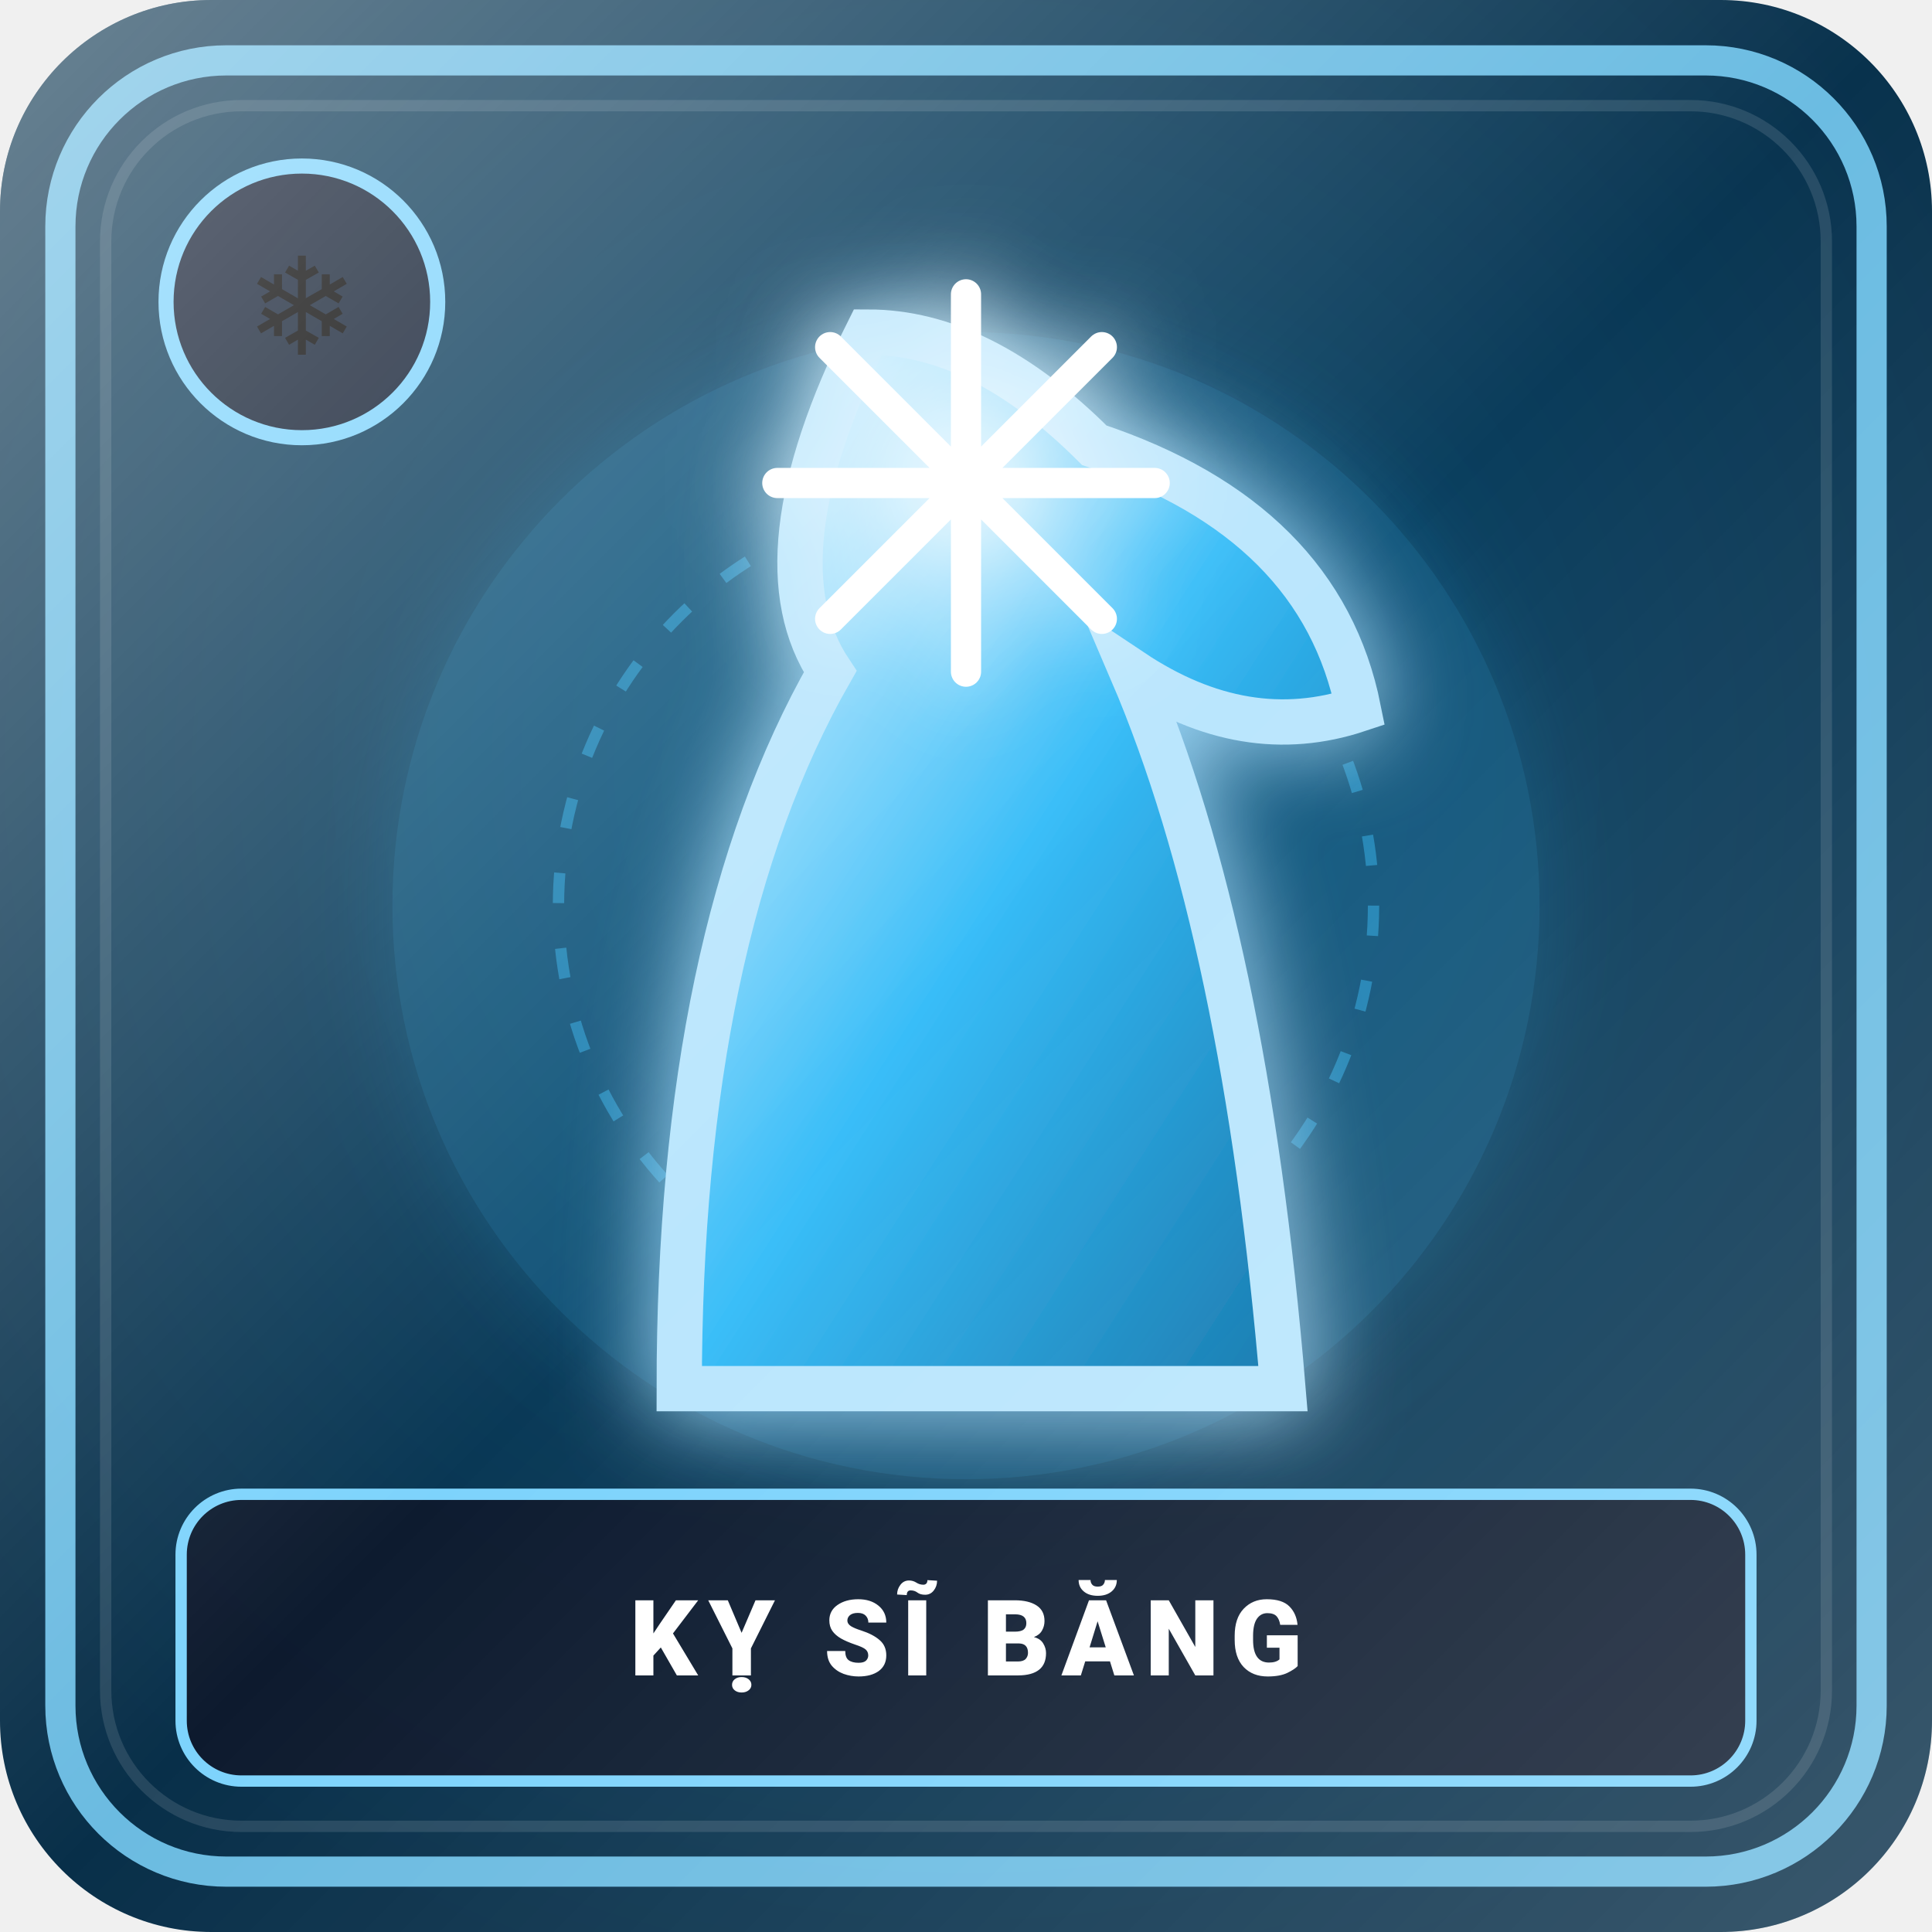
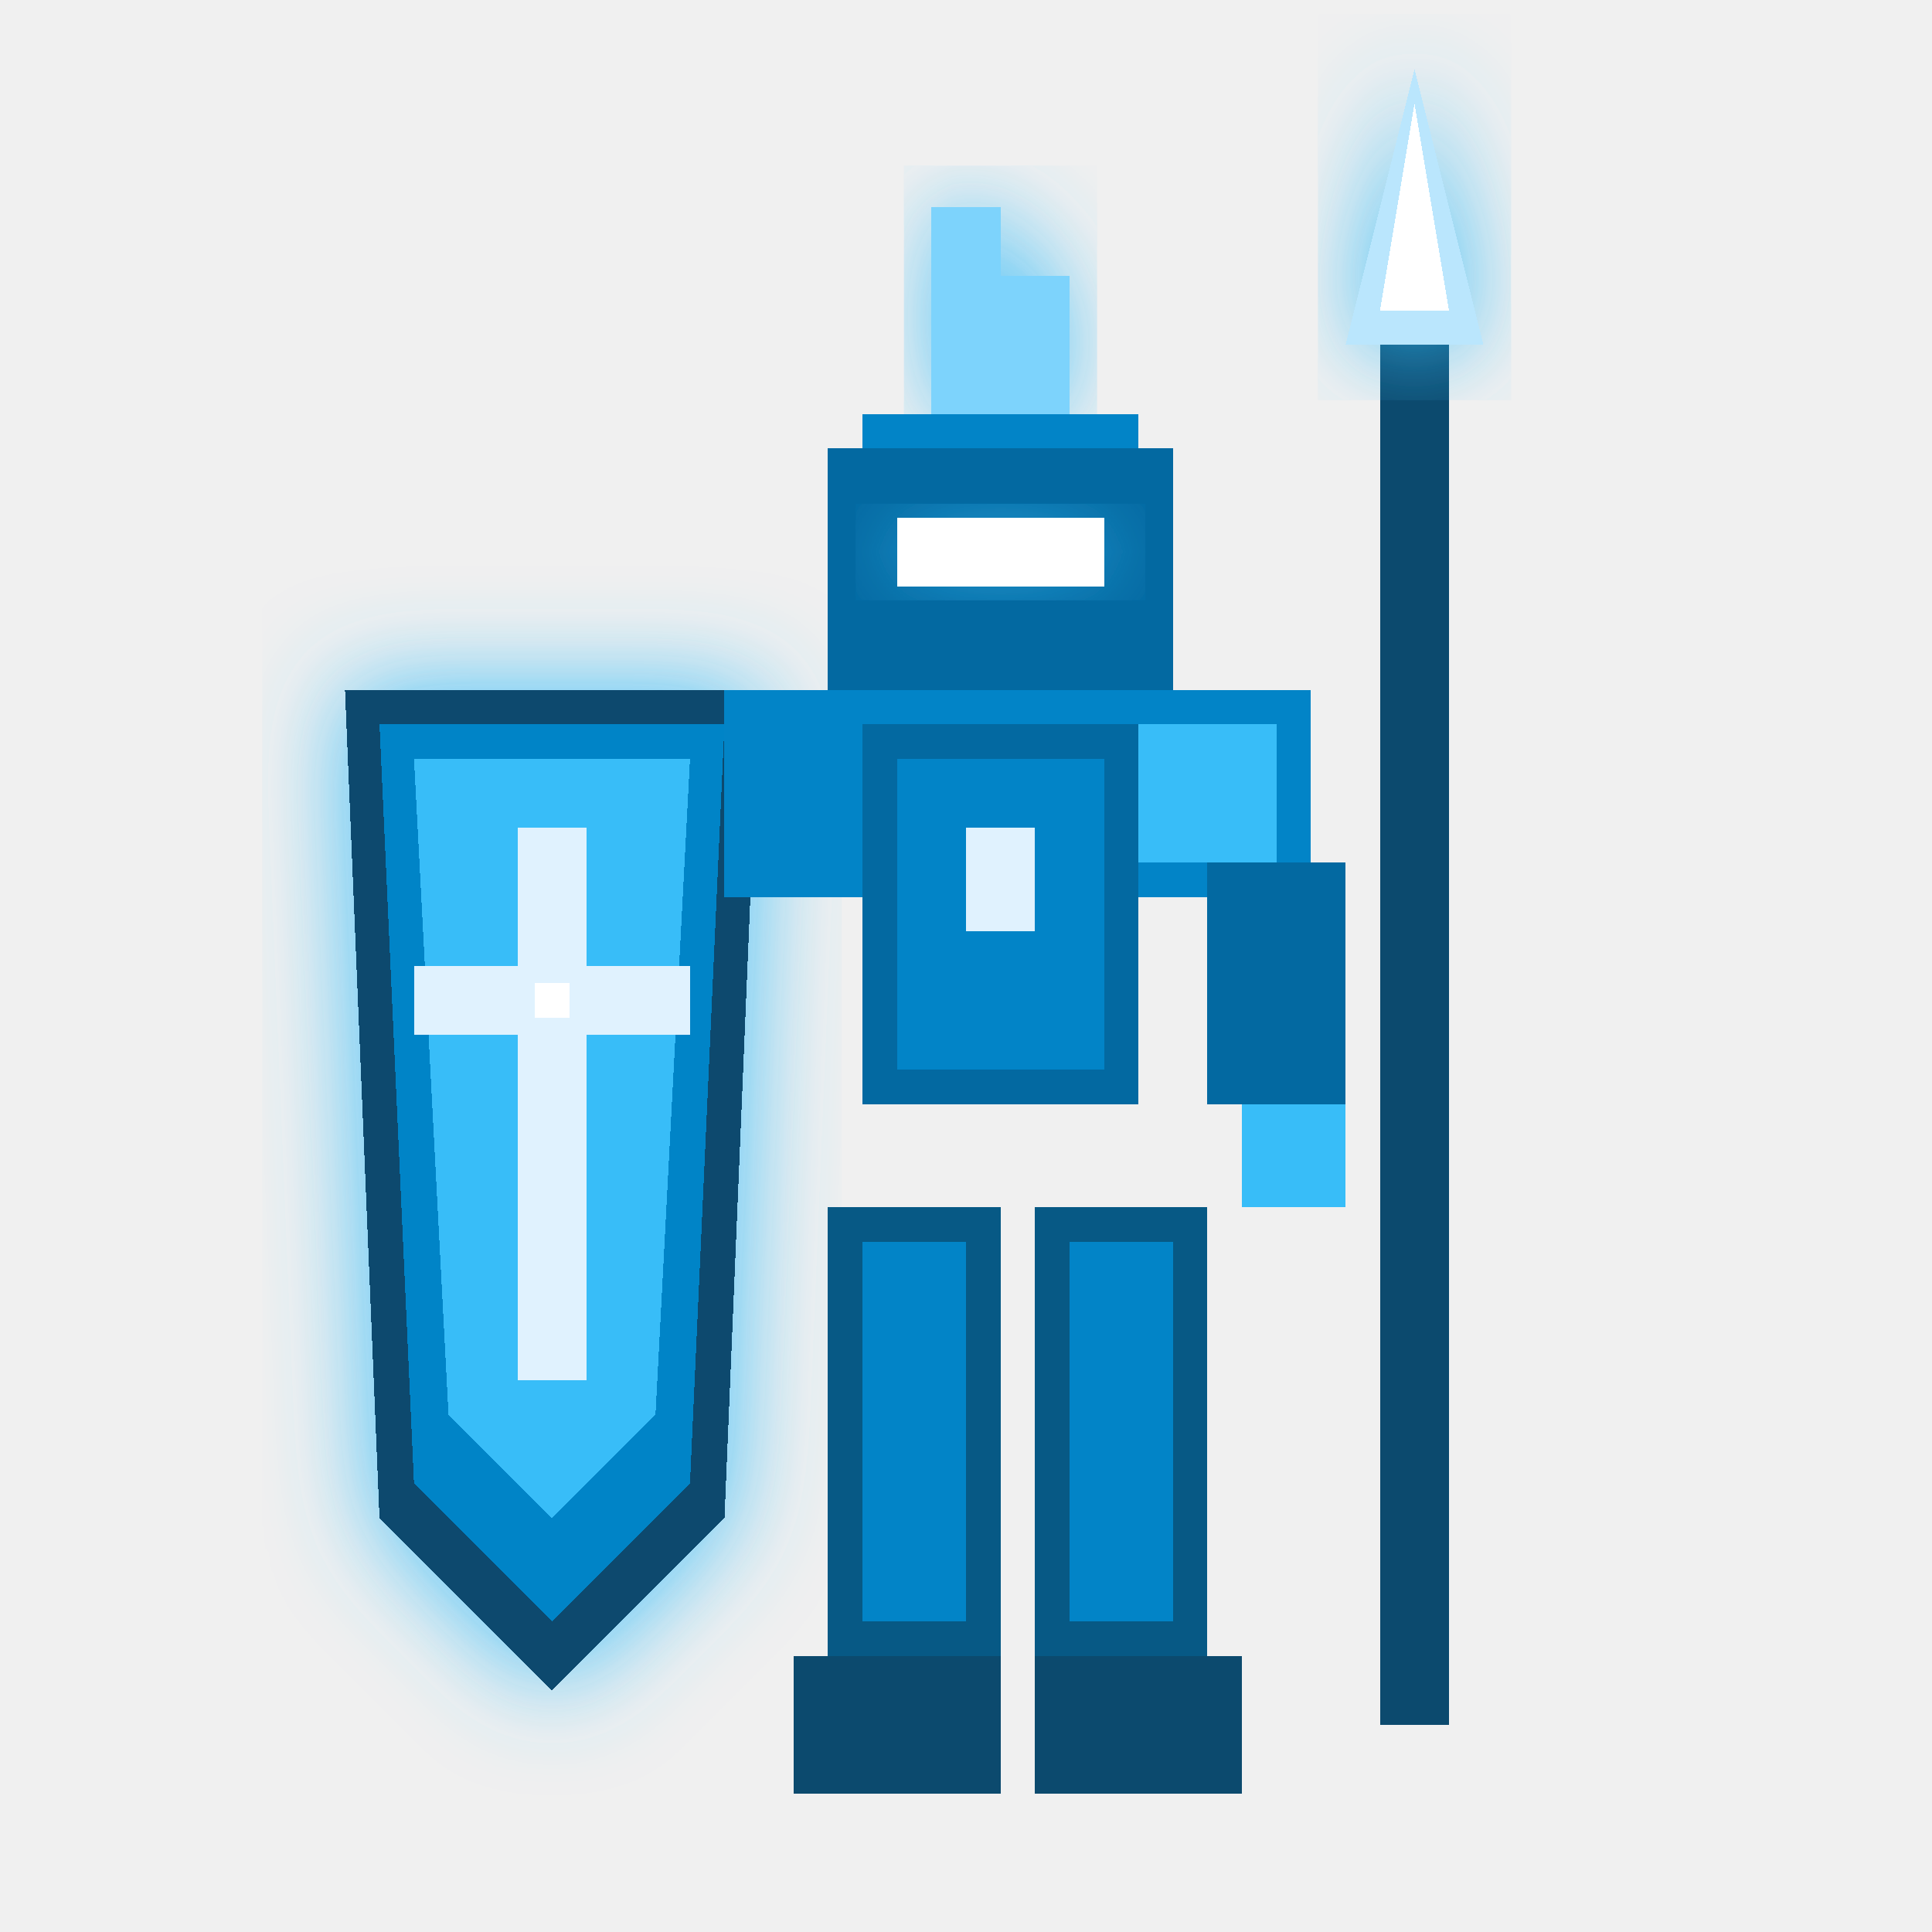
- <svg xmlns="http://www.w3.org/2000/svg" viewBox="0 0 256 256" width="256" height="256">
+ <svg xmlns="http://www.w3.org/2000/svg" viewBox="0 0 48 56" width="256" height="256" shape-rendering="crispEdges">
  <defs>
-     <radialGradient id="bgGrad" cx="50%" cy="40%" r="65%">
-       <stop offset="0%" stop-color="#0c4a6e" />
-       <stop offset="100%" stop-color="#082f49" />
-     </radialGradient>
-     <linearGradient id="gradGold" x1="0%" y1="0%" x2="100%" y2="100%">
-       <stop offset="0%" stop-color="#fef08a" />
-       <stop offset="50%" stop-color="#eab308" />
-       <stop offset="100%" stop-color="#854d0e" />
-     </linearGradient>
-     <linearGradient id="gradFire" x1="0%" y1="0%" x2="0%" y2="100%">
-       <stop offset="0%" stop-color="#fef08a" />
-       <stop offset="40%" stop-color="#f97316" />
-       <stop offset="100%" stop-color="#b91c1c" />
-     </linearGradient>
-     <linearGradient id="gradFrost" x1="0%" y1="0%" x2="100%" y2="100%">
-       <stop offset="0%" stop-color="#f0f9ff" />
-       <stop offset="50%" stop-color="#38bdf8" />
-       <stop offset="100%" stop-color="#0369a1" />
-     </linearGradient>
-     <linearGradient id="gradSteel" x1="0%" y1="0%" x2="100%" y2="100%">
-       <stop offset="0%" stop-color="#f8fafc" />
-       <stop offset="50%" stop-color="#94a3b8" />
-       <stop offset="100%" stop-color="#334155" />
-     </linearGradient>
-     <linearGradient id="gradKnight" x1="0%" y1="0%" x2="100%" y2="100%">
-       <stop offset="0%" stop-color="#93c5fd" />
-       <stop offset="60%" stop-color="#2563eb" />
-       <stop offset="100%" stop-color="#1e1b4b" />
-     </linearGradient>
-     <filter id="glow" x="-30%" y="-30%" width="160%" height="160%">
-       <feGaussianBlur stdDeviation="6" result="blur" />
-       <feComposite in="SourceGraphic" in2="blur" operator="over" />
+     <filter id="iceKnightGlow" x="-20%" y="-20%" width="140%" height="140%">
+       <feDropShadow dx="0" dy="0" stdDeviation="1.5" flood-color="#38bdf8" flood-opacity="0.95" />
    </filter>
-     <linearGradient id="foilShine" x1="0%" y1="0%" x2="100%" y2="100%">
-       <stop offset="0%" stop-color="rgba(255,255,255,0.4)" />
-       <stop offset="50%" stop-color="rgba(255,255,255,0.0)" />
-       <stop offset="100%" stop-color="rgba(255,255,255,0.2)" />
-     </linearGradient>
  </defs>
-   <rect width="256" height="256" rx="28" fill="url(#bgGrad)" />
-   <rect x="8" y="8" width="240" height="240" rx="22" fill="none" stroke="#7dd3fc" stroke-width="4" opacity="0.85" />
-   <rect x="14" y="14" width="228" height="228" rx="18" fill="none" stroke="rgba(255,255,255,0.12)" stroke-width="1.5" />
-   <circle cx="128" cy="120" r="76" fill="#38bdf8" opacity="0.18" filter="url(#glow)" />
-   <circle cx="128" cy="120" r="54" fill="none" stroke="#38bdf8" stroke-width="1.5" stroke-dasharray="4,6" opacity="0.45" />
-   <g transform="translate(0, -6)">
-     <path d="M90 190 Q90 130 110 95 Q100 80 115 50 Q130 50 145 65 Q175 75 180 100 Q165 105 150 95 Q165 130 170 190 Z" fill="url(#gradFrost)" stroke="#bae6fd" stroke-width="6" filter="url(#glow)" />
-     <path d="M128 45 L128 95 M103 70 L153 70 M110 52 L146 88 M110 88 L146 52" stroke="#ffffff" stroke-width="4" stroke-linecap="round" filter="url(#glow)" />
+   <g filter="url(#iceKnightGlow)">
+     <polygon points="6,20 18,20 17,44 12,49 7,44" fill="#0c4a6e" />
+     <polygon points="7,21 17,21 16,43 12,47 8,43" fill="#0284c7" />
+     <polygon points="8,22 16,22 15,41 12,44 9,41" fill="#38bdf8" />
+     <rect x="11" y="24" width="2" height="16" fill="#e0f2fe" />
+     <rect x="8" y="28" width="8" height="2" fill="#e0f2fe" />
+     <rect x="11.5" y="28.5" width="1" height="1" fill="#ffffff" />
  </g>
-   <g transform="translate(0, 198)">
-     <rect x="24" y="0" width="208" height="38" rx="8" fill="rgba(15, 23, 42, 0.85)" stroke="#7dd3fc" stroke-width="1.5" />
-     <text x="128" y="24" font-family="'Segoe UI', Roboto, Helvetica, Arial, sans-serif" font-weight="900" font-size="14" fill="#ffffff" letter-spacing="1.5" text-anchor="middle">KỴ SĨ BĂNG</text>
+   <g fill="#7dd3fc" filter="url(#iceKnightGlow)">
+     <rect x="23" y="6" width="2" height="6" />
+     <rect x="24" y="8" width="3" height="4" />
  </g>
-   <circle cx="40" cy="40" r="18" fill="rgba(15, 23, 42, 0.88)" stroke="#7dd3fc" stroke-width="2" />
-   <text x="40" y="47" font-size="18" text-anchor="middle">❄️</text>
-   <rect width="256" height="256" rx="28" fill="url(#foilShine)" pointer-events="none" />
+   <rect x="21" y="12" width="8" height="9" fill="#0284c7" />
+   <rect x="20" y="13" width="10" height="7" fill="#0369a1" />
+   <rect x="22" y="15" width="6" height="2" fill="#ffffff" filter="url(#iceKnightGlow)" />
+   <rect x="17" y="20" width="6" height="6" fill="#0284c7" />
+   <rect x="27" y="20" width="7" height="6" fill="#0284c7" />
+   <rect x="28" y="21" width="5" height="4" fill="#38bdf8" />
+   <rect x="21" y="21" width="8" height="11" fill="#0369a1" />
+   <rect x="22" y="22" width="6" height="9" fill="#0284c7" />
+   <rect x="24" y="24" width="2" height="3" fill="#e0f2fe" />
+   <rect x="31" y="25" width="4" height="7" fill="#0369a1" />
+   <rect x="32" y="32" width="3" height="3" fill="#38bdf8" />
+   <rect x="36" y="8" width="2" height="42" fill="#0c4a6e" />
+   <g filter="url(#iceKnightGlow)">
+     <polygon points="35,10 37,2 39,10" fill="#bae6fd" />
+     <polygon points="36,9 37,3 38,9" fill="#ffffff" />
+   </g>
+   <g fill="#075985">
+     <rect x="20" y="35" width="5" height="13" />
+     <rect x="21" y="36" width="3" height="11" fill="#0284c7" />
+     <rect x="19" y="48" width="6" height="4" fill="#0c4a6e" />
+     <rect x="26" y="35" width="5" height="13" />
+     <rect x="27" y="36" width="3" height="11" fill="#0284c7" />
+     <rect x="26" y="48" width="6" height="4" fill="#0c4a6e" />
+   </g>
</svg>
